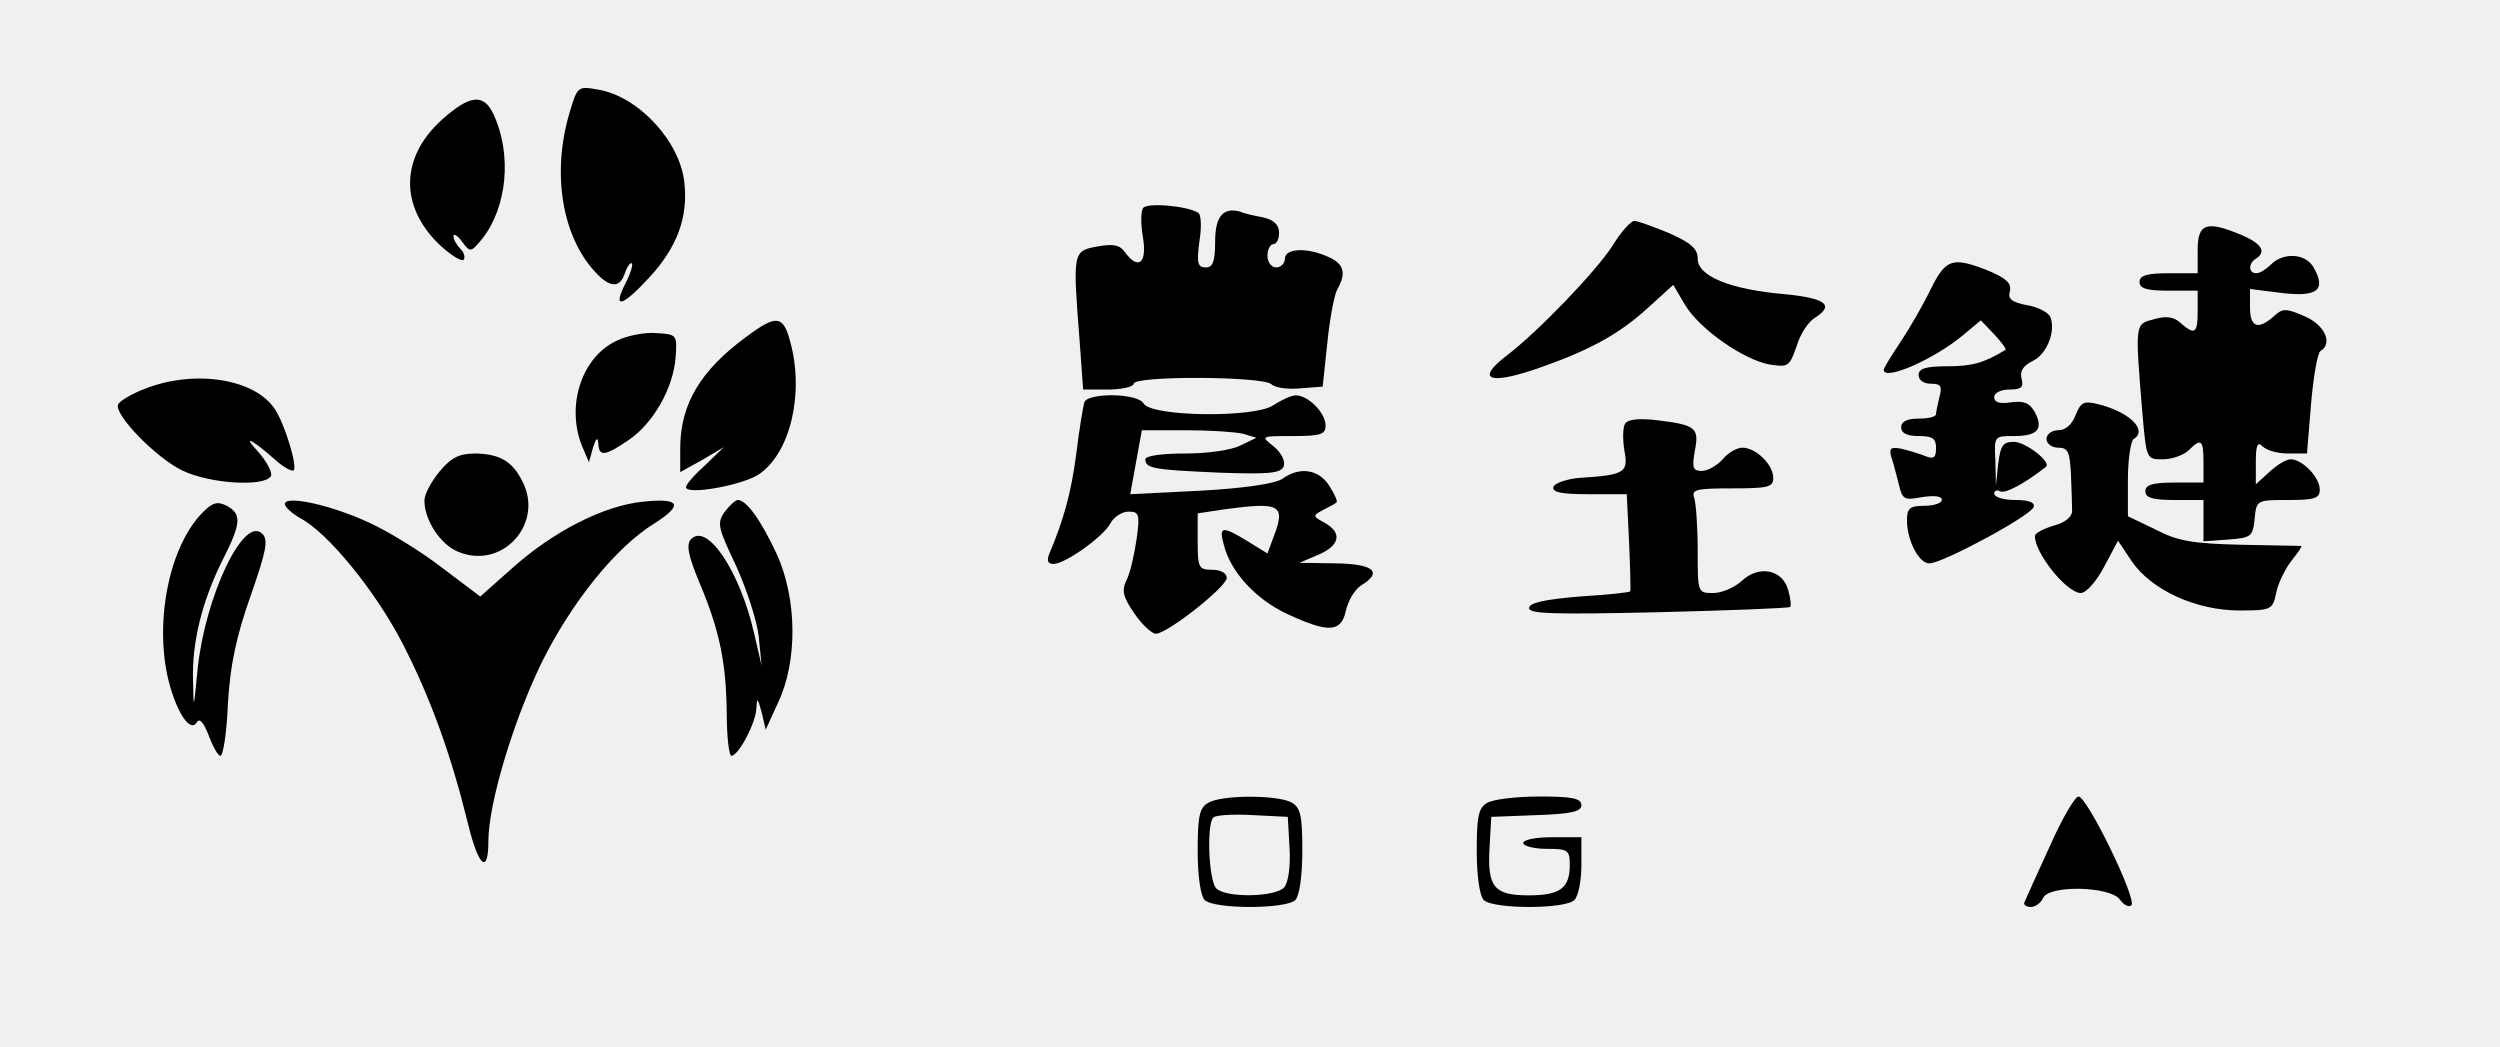
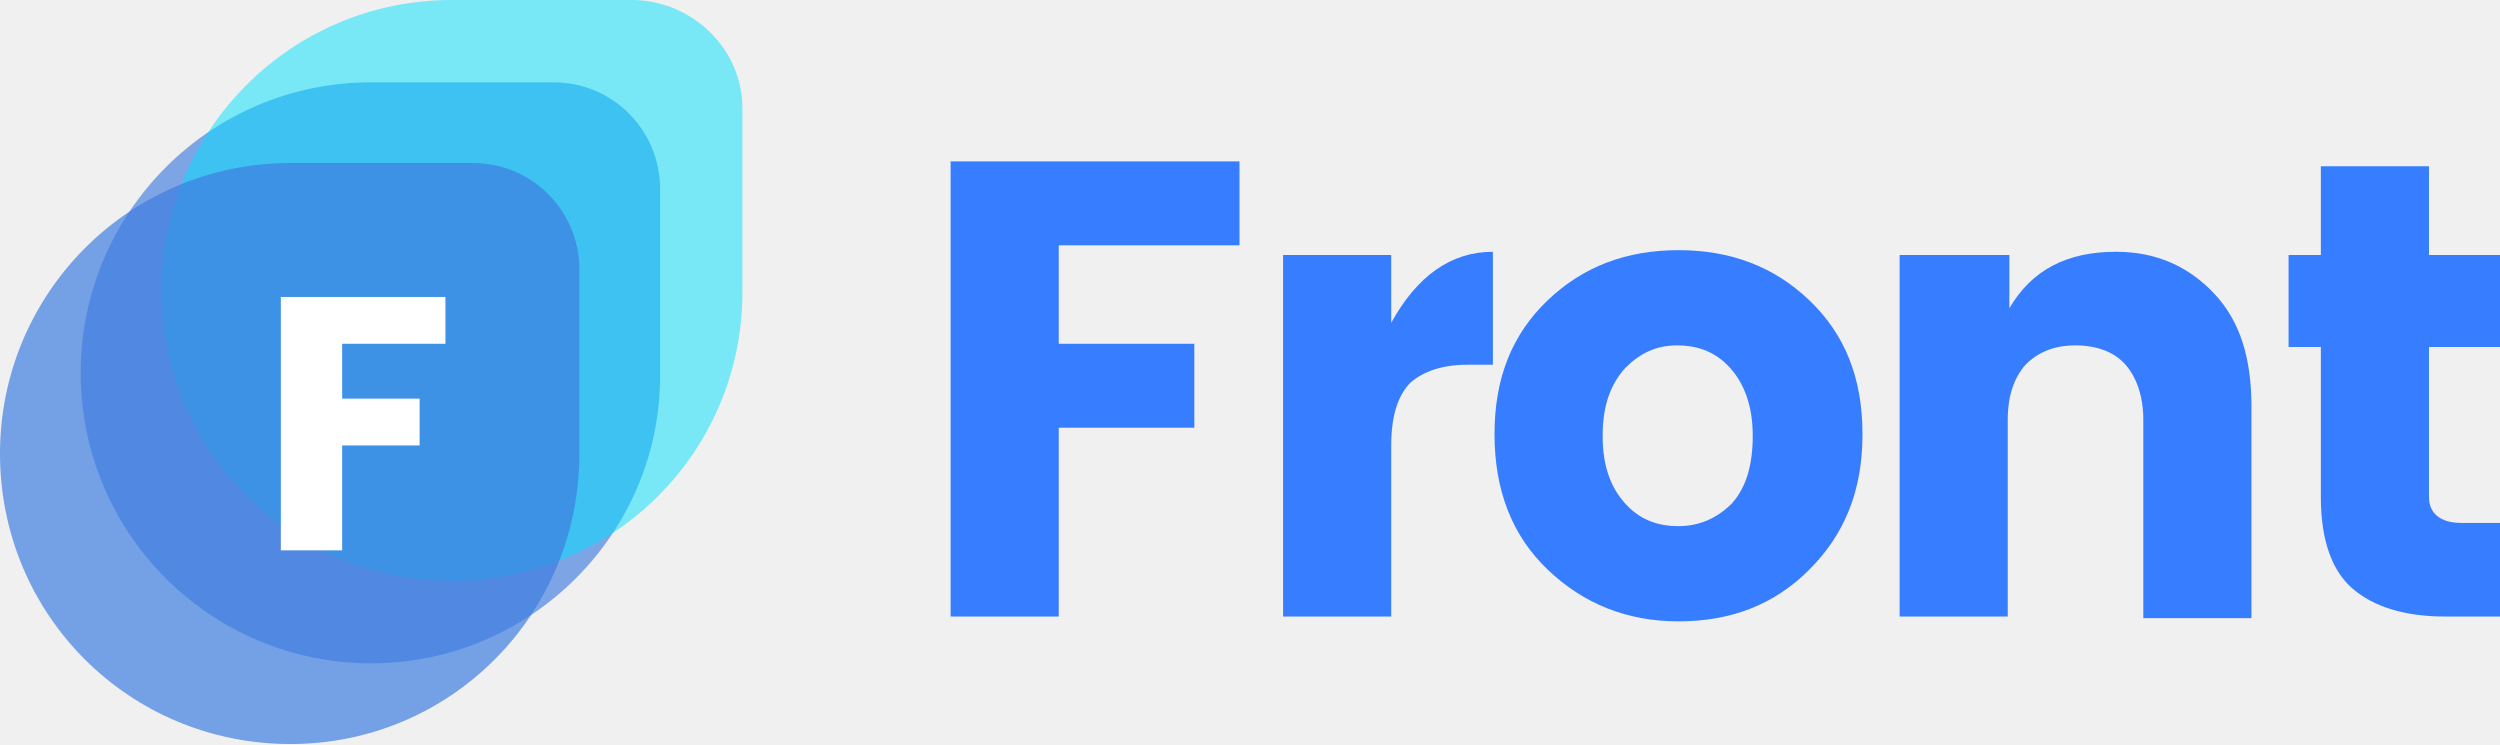
- <svg xmlns="http://www.w3.org/2000/svg" version="1.0" width="430pt" height="180pt" viewBox="0 0 430 180" preserveAspectRatio="xMidYMid meet">
-   <g transform="translate(0,180) scale(0.1,-0.1)" fill="#000000" stroke="none">
-     <path d="M979 1604 c-30 -103 -12 -210 44 -271 26 -29 44 -29 52 -2 4 11 9 18 12 16 2 -3 -3 -19 -12 -36 -22 -44 -4 -38 42 12 48 52 67 104 60 164 -8 71 -80 148 -149 159 -34 6 -35 6 -49 -42z" />
-     <path d="M760 1594 c-71 -64 -73 -148 -5 -214 19 -18 38 -30 42 -27 4 4 1 13 -5 19 -7 7 -12 16 -12 22 0 5 7 1 15 -10 14 -19 15 -18 35 6 42 54 51 144 19 213 -17 37 -41 34 -89 -9z" />
-     <path d="M1966 1442 c-4 -6 -4 -29 0 -51 7 -44 -8 -56 -31 -25 -9 13 -20 15 -48 10 -42 -8 -42 -9 -30 -163 l6 -83 43 0 c24 0 44 5 44 10 0 14 223 13 237 -1 6 -6 28 -9 49 -7 l39 3 8 75 c4 41 12 83 17 92 16 28 12 44 -15 56 -37 17 -75 15 -75 -3 0 -8 -7 -15 -15 -15 -8 0 -15 9 -15 20 0 11 5 20 10 20 6 0 10 9 10 20 0 13 -9 22 -27 26 -16 3 -34 7 -40 10 -29 8 -43 -8 -43 -52 0 -34 -4 -44 -16 -44 -14 0 -16 7 -11 45 4 24 3 46 -2 49 -19 12 -89 18 -95 8z" />
-     <path d="M2774 1378 c-29 -45 -129 -149 -183 -190 -52 -40 -31 -50 47 -24 94 32 147 61 197 107 l43 39 20 -34 c25 -42 101 -95 146 -103 32 -5 34 -3 46 31 6 21 20 42 31 49 35 22 20 34 -51 41 -94 8 -150 31 -150 61 0 17 -11 27 -49 44 -27 11 -54 21 -60 21 -6 0 -23 -19 -37 -42z" />
-     <path d="M3780 1370 l0 -40 -50 0 c-38 0 -50 -4 -50 -15 0 -11 12 -15 50 -15 l50 0 0 -35 c0 -39 -5 -42 -30 -20 -11 10 -24 12 -45 6 -33 -9 -33 -4 -20 -163 7 -78 7 -78 35 -78 16 0 35 7 44 15 22 22 26 19 26 -20 l0 -35 -50 0 c-38 0 -50 -4 -50 -15 0 -11 12 -15 50 -15 l50 0 0 -36 0 -35 43 3 c39 3 42 5 45 36 3 32 4 32 58 32 46 0 54 3 54 18 0 21 -30 52 -50 52 -8 0 -24 -10 -37 -22 l-23 -21 0 38 c0 30 3 36 12 27 7 -7 26 -12 44 -12 l32 0 7 85 c4 47 11 87 16 91 22 13 8 45 -27 60 -32 14 -38 14 -53 0 -27 -24 -41 -19 -41 15 l0 32 55 -7 c61 -7 76 5 55 43 -13 25 -52 28 -74 6 -8 -8 -19 -15 -25 -15 -14 0 -14 17 -1 25 19 12 10 26 -25 41 -60 25 -75 20 -75 -26z" />
-     <path d="M3321 1303 c-13 -27 -36 -67 -52 -91 -16 -24 -29 -45 -29 -48 0 -20 87 18 137 60 l30 25 23 -24 c13 -14 22 -26 19 -27 -36 -22 -57 -28 -99 -28 -38 0 -50 -4 -50 -15 0 -9 9 -15 21 -15 17 0 20 -4 15 -22 -3 -13 -6 -26 -6 -30 0 -5 -13 -8 -30 -8 -20 0 -30 -5 -30 -15 0 -10 10 -15 30 -15 24 0 30 -4 30 -21 0 -16 -4 -19 -17 -14 -10 4 -29 10 -42 13 -19 4 -22 1 -18 -14 4 -11 9 -32 13 -47 6 -26 9 -28 40 -22 21 3 34 2 34 -5 0 -5 -13 -10 -30 -10 -25 0 -30 -4 -30 -25 0 -35 21 -75 39 -74 24 1 174 82 179 97 2 8 -8 12 -32 12 -20 0 -36 5 -36 11 0 5 5 7 10 4 8 -5 42 13 79 42 10 8 -35 43 -55 43 -19 0 -23 -6 -27 -37 l-4 -38 -1 43 c-2 42 -2 42 32 42 41 0 51 12 36 41 -9 16 -19 20 -41 17 -20 -3 -29 0 -29 9 0 7 11 13 26 13 21 0 25 4 21 19 -3 13 3 22 19 30 24 11 40 50 31 75 -3 8 -21 18 -40 21 -27 5 -34 11 -30 24 3 14 -6 22 -36 35 -63 25 -74 21 -100 -31z" />
-     <path d="M1284 1221 c-79 -58 -114 -116 -114 -192 l0 -41 38 21 37 22 -32 -31 c-18 -16 -33 -33 -33 -38 0 -14 96 3 125 22 54 36 79 139 54 229 -12 45 -24 46 -75 8z" />
-     <path d="M1063 1215 c-62 -27 -90 -112 -62 -182 l12 -28 7 25 c5 16 8 19 9 8 1 -24 11 -23 52 5 42 28 77 89 81 142 3 39 2 40 -32 42 -19 2 -50 -4 -67 -12z" />
-     <path d="M251 1132 c-24 -9 -46 -22 -48 -28 -6 -18 65 -91 110 -113 47 -23 141 -29 153 -10 3 6 -7 25 -22 42 -29 31 -11 22 33 -17 13 -11 25 -17 28 -15 7 7 -15 79 -32 105 -34 52 -136 69 -222 36z" />
-     <path d="M1865 1108 c-2 -7 -9 -48 -14 -90 -9 -68 -22 -113 -46 -170 -5 -12 -3 -18 7 -18 20 0 86 47 98 70 6 11 20 20 31 20 18 0 20 -4 14 -47 -4 -27 -11 -58 -17 -70 -9 -18 -7 -29 13 -58 13 -19 30 -35 37 -35 20 0 122 81 122 96 0 8 -10 14 -25 14 -23 0 -25 3 -25 49 l0 48 46 7 c97 13 106 8 84 -49 l-10 -27 -34 21 c-44 27 -50 26 -41 -6 11 -46 55 -94 109 -119 71 -33 93 -32 101 6 4 17 15 36 26 43 38 23 22 37 -43 38 l-63 1 33 14 c37 16 41 38 10 55 -20 11 -21 12 -2 22 10 5 21 11 23 13 2 2 -4 15 -13 29 -18 28 -51 33 -81 11 -13 -8 -66 -16 -140 -20 l-121 -6 10 55 10 55 76 0 c41 0 85 -3 98 -6 l23 -7 -27 -13 c-15 -8 -56 -14 -95 -14 -41 0 -69 -4 -69 -10 0 -16 15 -18 128 -23 86 -3 105 -1 110 11 3 9 -4 23 -17 34 -23 18 -23 18 33 18 48 0 56 3 56 18 0 22 -30 52 -51 52 -8 0 -25 -8 -39 -17 -31 -22 -210 -20 -223 3 -10 18 -96 19 -102 2z" />
-     <path d="M3570 1086 c-6 -16 -17 -26 -30 -26 -11 0 -20 -7 -20 -15 0 -8 9 -15 20 -15 17 0 20 -7 22 -45 1 -25 2 -53 2 -62 1 -11 -10 -21 -31 -27 -18 -5 -33 -13 -33 -18 0 -30 55 -98 79 -98 9 0 27 20 40 45 l24 45 24 -36 c34 -49 110 -84 185 -84 54 0 57 1 63 30 3 16 15 41 26 55 11 14 19 25 17 26 -2 0 -48 1 -103 2 -82 2 -109 6 -147 26 l-48 23 0 63 c0 35 5 67 10 70 25 15 -8 47 -62 60 -24 6 -29 3 -38 -19z" />
-     <path d="M2795 1071 c-4 -7 -4 -28 -1 -46 7 -38 1 -42 -78 -47 -22 -2 -41 -9 -44 -15 -3 -10 14 -13 61 -13 l65 0 4 -82 c2 -46 3 -84 2 -85 0 -2 -39 -6 -87 -9 -61 -5 -87 -11 -87 -20 0 -10 45 -11 223 -7 122 3 224 7 226 9 2 2 1 14 -3 28 -9 36 -50 45 -80 17 -12 -11 -34 -21 -49 -21 -27 0 -27 0 -27 74 0 41 -3 81 -6 90 -5 14 4 16 65 16 62 0 71 2 71 18 0 23 -30 52 -53 52 -10 0 -25 -9 -34 -20 -10 -11 -26 -20 -36 -20 -15 0 -17 5 -12 34 8 40 2 45 -63 53 -33 4 -52 2 -57 -6z" />
-     <path d="M756 989 c-14 -17 -26 -39 -26 -50 0 -34 28 -76 58 -88 76 -32 149 49 110 122 -17 34 -39 46 -80 47 -28 0 -42 -7 -62 -31z" />
-     <path d="M349 919 c-58 -58 -84 -189 -59 -290 14 -55 37 -89 48 -72 5 9 12 1 21 -22 7 -19 16 -35 20 -35 5 0 11 40 13 90 4 66 14 114 39 185 27 77 31 97 20 107 -32 32 -98 -108 -111 -232 -7 -72 -7 -73 -8 -20 -2 66 16 137 51 207 32 63 33 79 7 93 -16 8 -24 6 -41 -11z" />
-     <path d="M490 933 c0 -5 12 -16 26 -24 48 -25 130 -126 176 -215 49 -95 84 -193 113 -311 18 -74 35 -88 35 -30 0 64 42 204 90 304 52 106 129 202 196 243 50 32 44 44 -21 37 -67 -7 -154 -51 -226 -116 l-53 -47 -65 49 c-36 28 -93 63 -126 78 -64 30 -145 48 -145 32z" />
-     <path d="M1246 919 c-13 -19 -11 -27 20 -92 18 -40 36 -94 39 -122 l5 -50 -13 56 c-24 105 -80 190 -108 162 -9 -9 -6 -27 14 -75 35 -83 46 -138 47 -225 0 -40 4 -73 8 -73 12 0 42 56 43 82 1 19 2 18 9 -7 l7 -30 22 48 c33 71 32 177 -3 254 -27 58 -52 93 -67 93 -4 0 -14 -9 -23 -21z" />
-     <path d="M2078 419 c-15 -8 -18 -24 -18 -82 0 -44 5 -78 12 -85 16 -16 140 -16 156 0 7 7 12 41 12 85 0 61 -3 74 -19 83 -25 13 -121 13 -143 -1z m140 -77 c2 -31 -2 -60 -9 -68 -14 -17 -100 -19 -117 -2 -13 13 -17 110 -5 122 4 4 34 6 68 4 l60 -3 3 -53z" />
-     <path d="M2558 419 c-15 -8 -18 -24 -18 -82 0 -44 5 -78 12 -85 16 -16 140 -16 156 0 7 7 12 34 12 60 l0 48 -50 0 c-27 0 -50 -4 -50 -10 0 -5 18 -10 40 -10 37 0 40 -2 40 -28 0 -40 -17 -52 -71 -52 -59 0 -71 14 -67 82 l3 53 78 3 c59 2 77 6 77 17 0 12 -16 15 -72 15 -40 0 -81 -5 -90 -11z" />
-     <path d="M3525 343 c-22 -48 -41 -90 -43 -95 -2 -4 3 -8 11 -8 8 0 17 7 21 15 8 23 115 21 132 -2 7 -10 16 -14 20 -10 10 10 -76 187 -91 187 -6 0 -29 -39 -50 -87z" />
-   </g>
+ <svg xmlns="http://www.w3.org/2000/svg" version="1.1" id="Layer_1" x="0px" y="0px" viewBox="0 0 154.9 46.1" style="enable-background:new 0 0 154.9 46.1;" xml:space="preserve">
+   <style type="text/css">
+ 	.st0{fill:#377DFF;}
+ 	.st1{opacity:0.65;fill:#3F7DE0;enable-background:new    ;}
+ 	.st2{opacity:0.5;fill:#00DFFC;enable-background:new    ;}
+ 	.st3{opacity:0.7;fill:#3F7DE0;enable-background:new    ;}
+ 	.st4{fill:#FFFFFF;}
+ </style>
+   <path class="st0" d="M58.9,38.2V10h17.9v5.2H65.6v6.1H74v5.2h-8.4v11.7H58.9z" />
+   <path class="st0" d="M86.2,15.8V20c1.6-2.9,3.7-4.4,6.3-4.4v7h-1.6c-1.5,0-2.7,0.4-3.5,1.1c-0.8,0.8-1.2,2.1-1.2,3.9v10.6h-6.7V15.8  H86.2z" />
+   <path class="st0" d="M95.9,35.3c-2.2-2.1-3.3-4.9-3.3-8.4c0-3.5,1.1-6.2,3.3-8.3c2.2-2.1,4.9-3.1,8.1-3.1s5.9,1,8.1,3.1  s3.3,4.8,3.3,8.3s-1.1,6.2-3.3,8.4s-4.9,3.2-8.1,3.2S98.1,37.4,95.9,35.3z M107.3,31.2c0.9-1,1.3-2.4,1.3-4.2s-0.5-3.2-1.4-4.2  s-2-1.4-3.3-1.4s-2.3,0.5-3.2,1.4c-0.9,1-1.4,2.3-1.4,4.2s0.5,3.2,1.4,4.2s2,1.4,3.3,1.4S106.4,32.1,107.3,31.2z" />
+   <path class="st0" d="M124.5,15.8v3.3c1.4-2.4,3.6-3.5,6.6-3.5c2.5,0,4.5,0.9,6.1,2.6s2.3,4,2.3,7v13.1h-6.7V26  c0-1.4-0.4-2.6-1.1-3.4c-0.7-0.8-1.8-1.2-3.1-1.2s-2.3,0.4-3.1,1.2c-0.7,0.8-1.1,1.9-1.1,3.4v12.2h-6.7V15.8H124.5z" />
+   <path class="st0" d="M152.5,32.4h2.4v5.8h-3.4c-2.5,0-4.4-0.6-5.7-1.7c-1.3-1.1-2-3-2-5.7v-9.3h-2v-5.7h2v-5.5h6.7v5.5h4.4v5.7h-4.4  v9.3C150.5,31.8,151.2,32.4,152.5,32.4z" />
+   <path class="st1" d="M23,41.1L23,41.1c-9.9,0-18-8-18-18l0,0c0-9.9,8-18,18-18h11.3c3.7,0,6.6,3,6.6,6.6v11.4  C41,33,32.9,41.1,23,41.1z" />
+   <path class="st2" d="M28,36L28,36c-9.9,0-18-8-18-18l0,0c0-9.9,8-18,18-18h11.3C43,0.1,46,3.1,46,6.7v11.4C46,28,38,36,28,36z" />
+   <path class="st3" d="M18,46.1L18,46.1c-10,0-18-8-18-18l0,0c0-9.9,8-18,18-18h11.3c3.7,0,6.6,3,6.6,6.6v11.4  C35.9,38.1,27.9,46.1,18,46.1z" />
+   <path class="st4" d="M17.4,34.1V18.4h10.2v2.9h-6.4v3.4H26v2.9h-4.8v6.5H17.4z" />
</svg>
